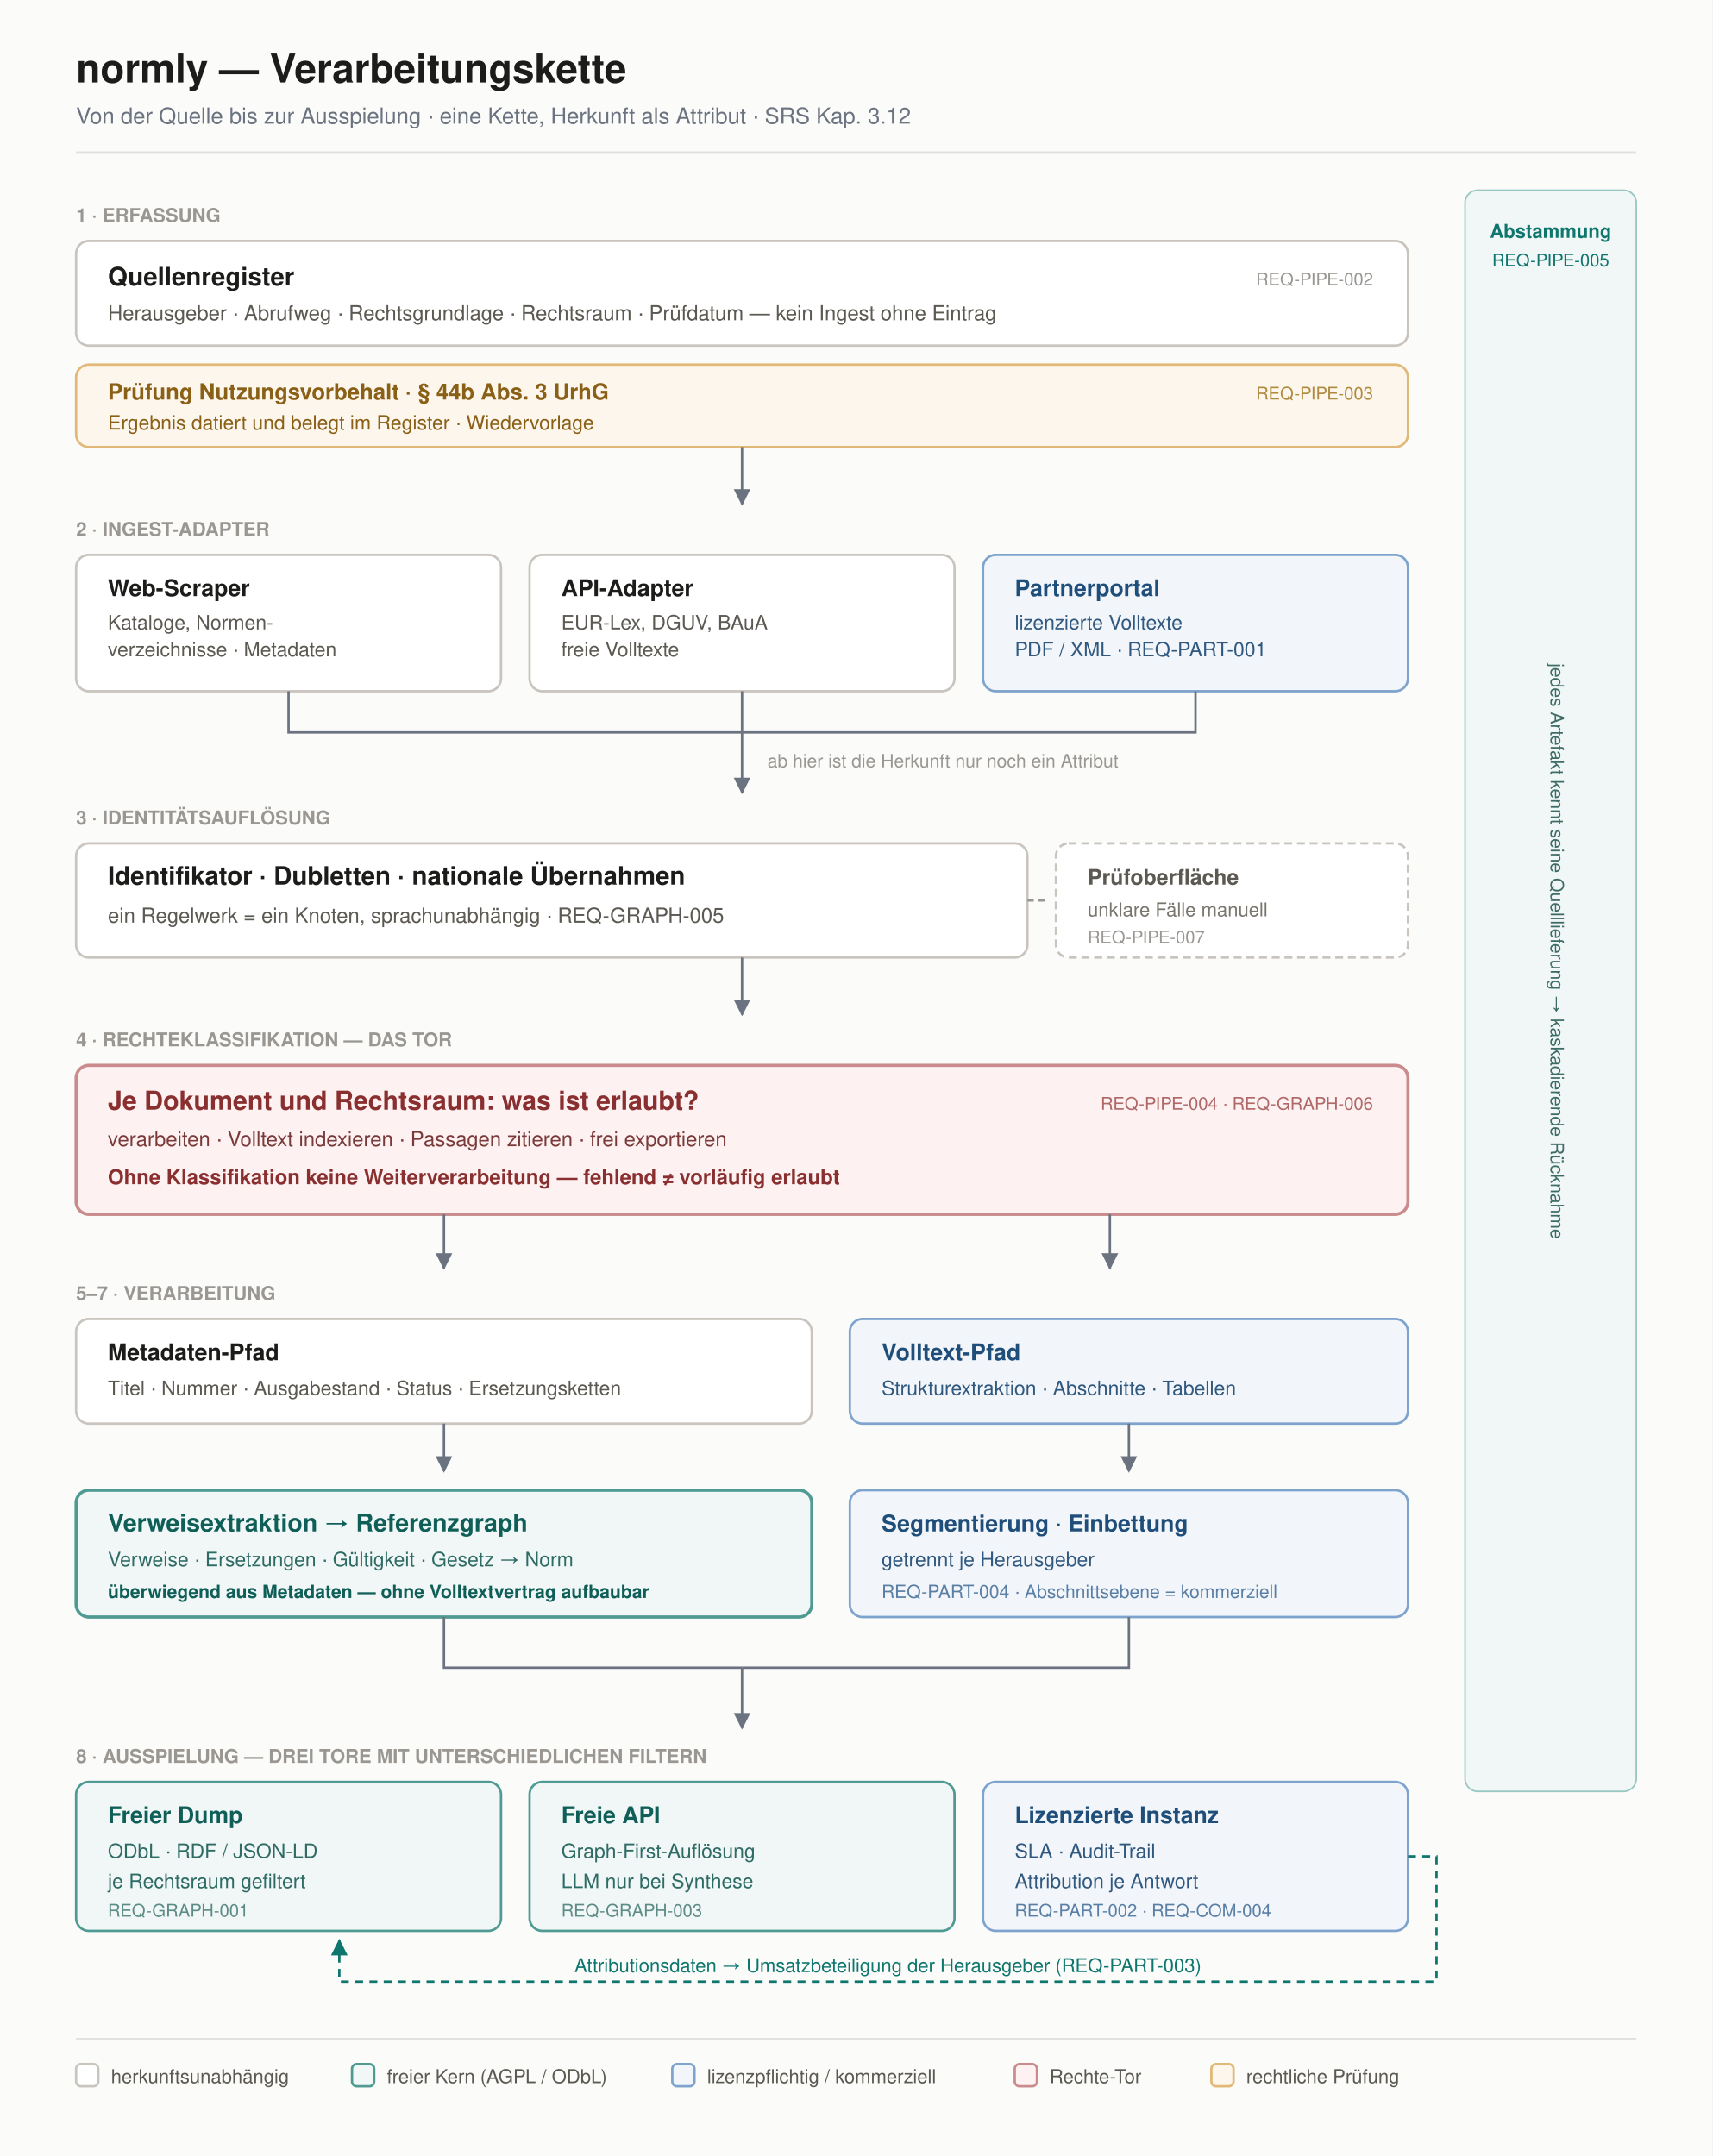
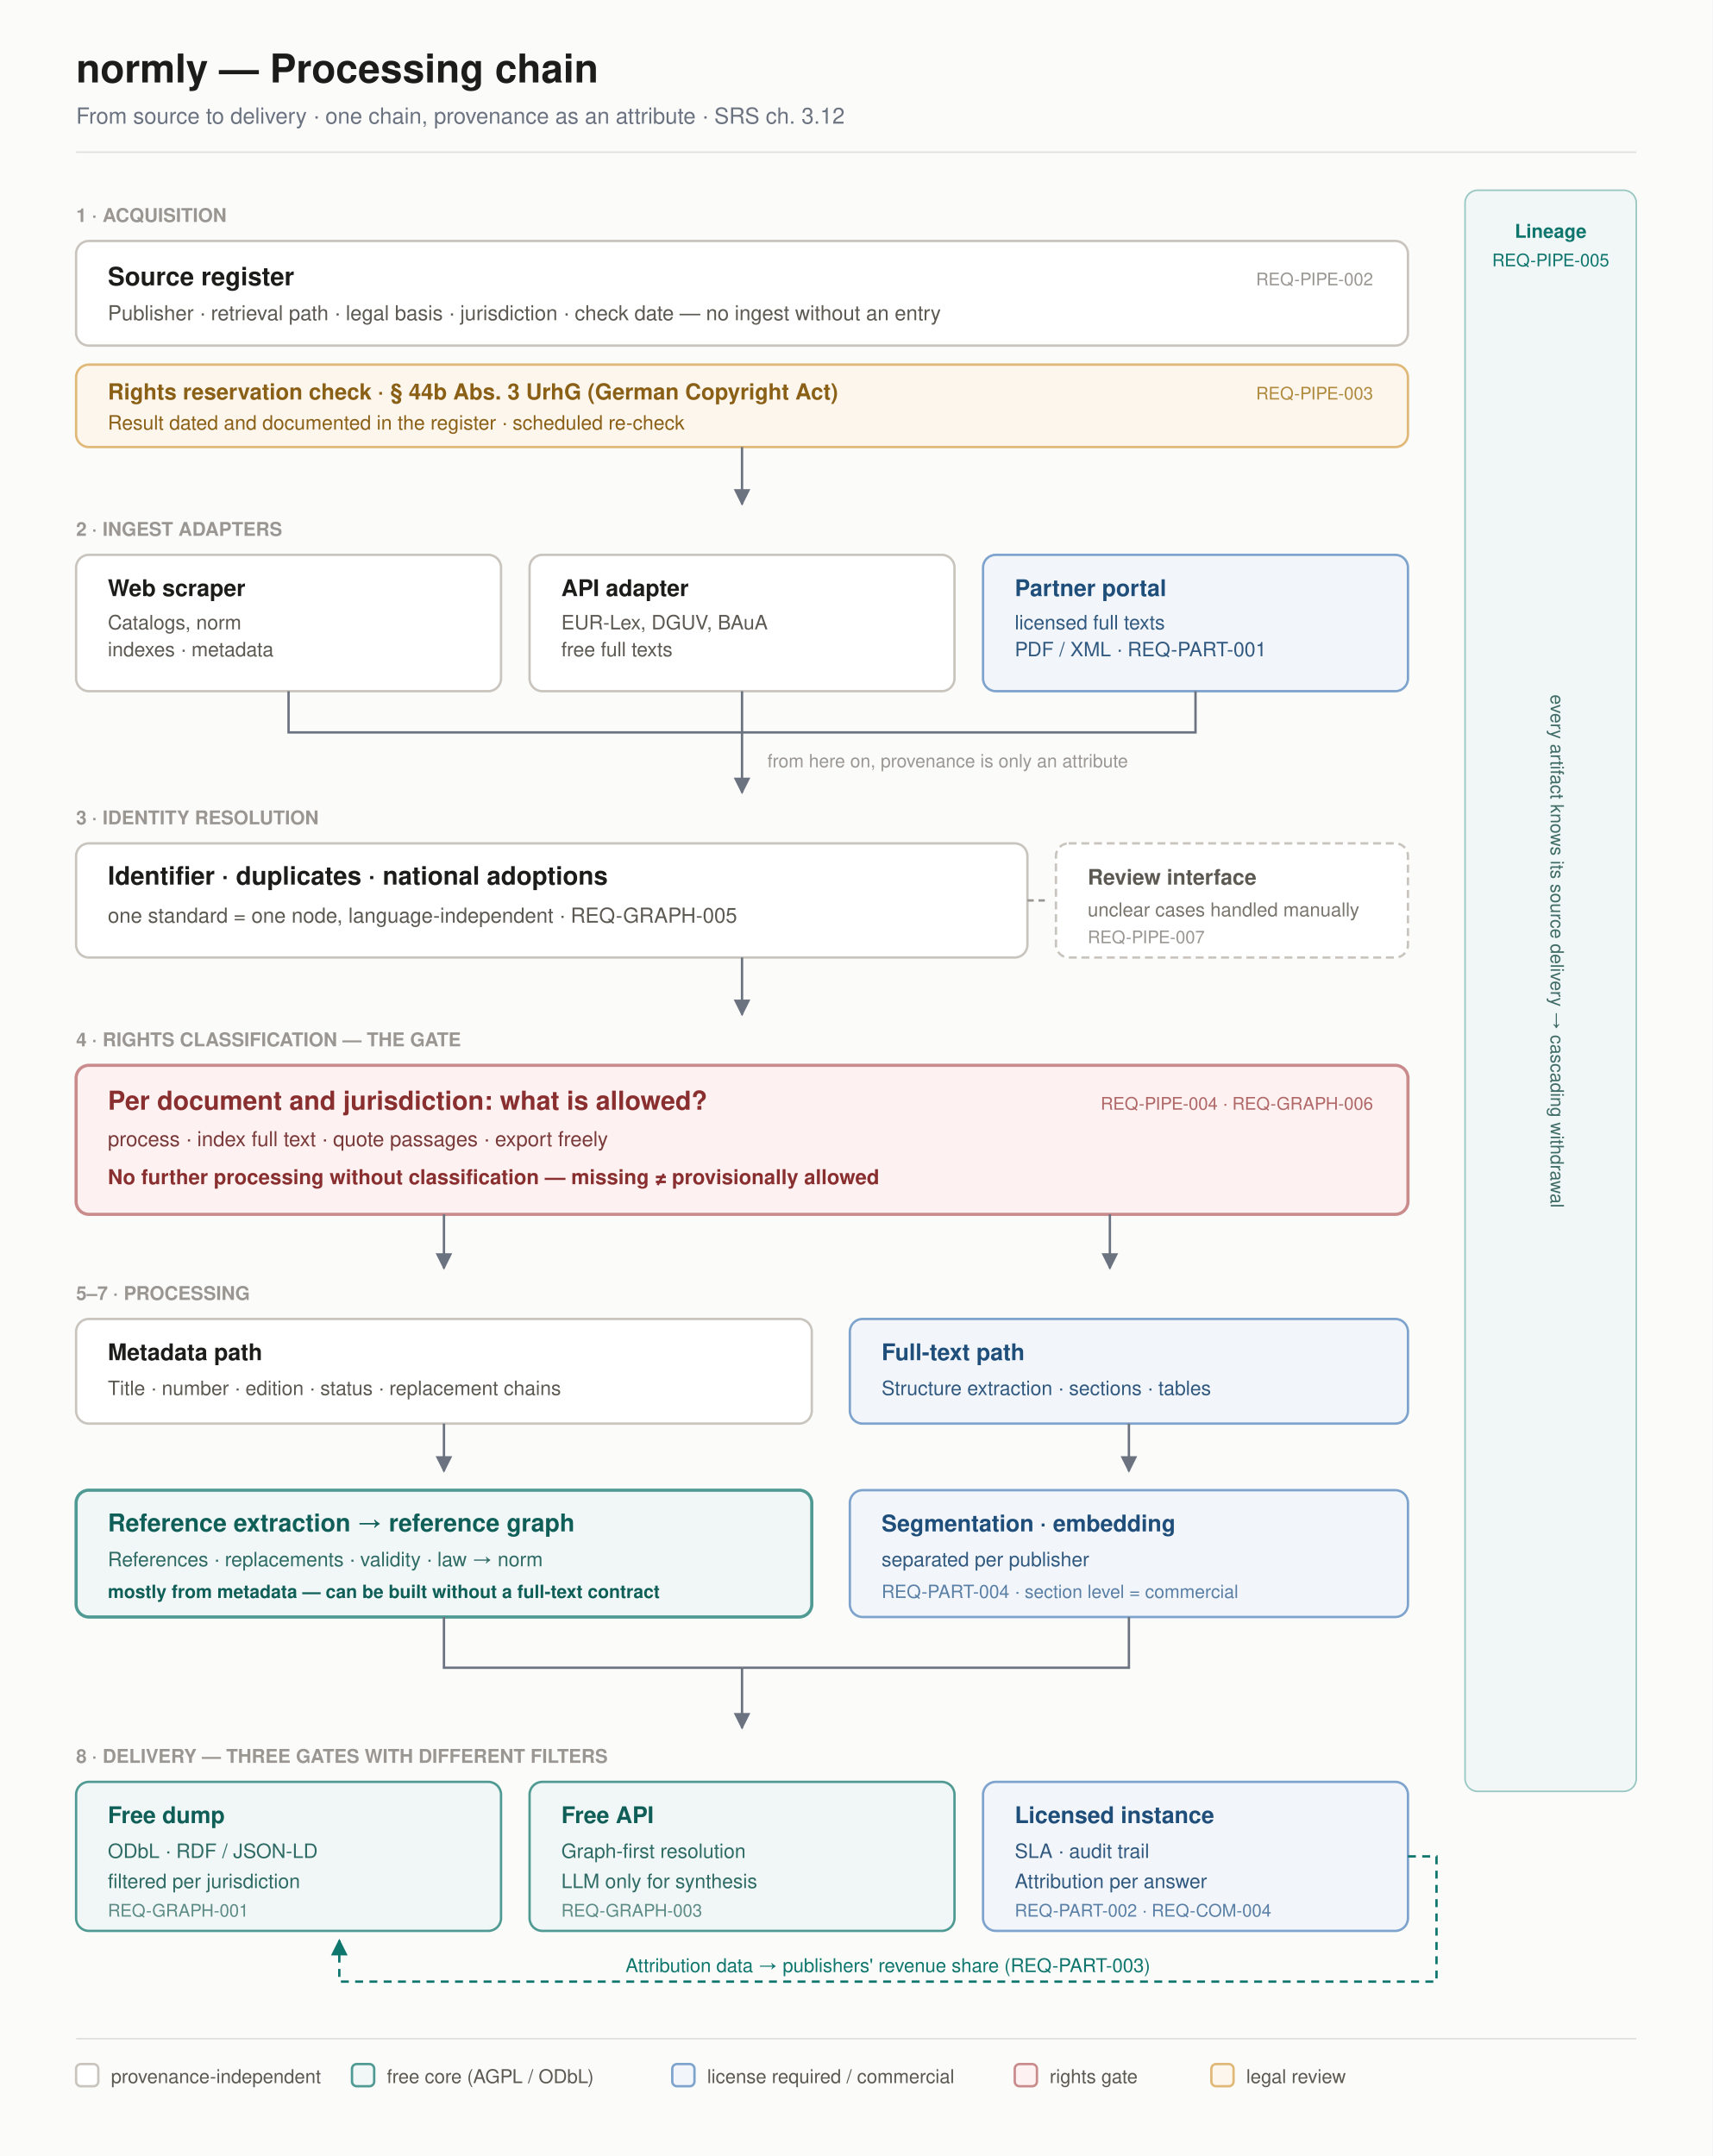
<svg xmlns="http://www.w3.org/2000/svg" viewBox="0 0 1080 1360" width="1080" height="1360" font-family="Segoe UI, Helvetica, Arial, sans-serif">
  <defs>
    <marker id="a" viewBox="0 0 10 10" refX="9" refY="5" markerWidth="7" markerHeight="7" orient="auto-start-reverse">
      <path d="M0 0 L10 5 L0 10 z" fill="#6b7280" />
    </marker>
    <marker id="ag" viewBox="0 0 10 10" refX="9" refY="5" markerWidth="7" markerHeight="7" orient="auto-start-reverse">
      <path d="M0 0 L10 5 L0 10 z" fill="#0f766e" />
    </marker>
  </defs>
  <rect width="1080" height="1360" fill="#fbfbfa" />
-   <text x="48" y="52" font-size="25" font-weight="600" fill="#1c1c1a">normly — Verarbeitungskette</text>
-   <text x="48" y="78" font-size="14" fill="#6b7280">Von der Quelle bis zur Ausspielung · eine Kette, Herkunft als Attribut · SRS Kap. 3.12</text>
+   <text x="48" y="52" font-size="25" font-weight="600" fill="#1c1c1a">normly — Processing chain</text>
+   <text x="48" y="78" font-size="14" fill="#6b7280">From source to delivery · one chain, provenance as an attribute · SRS ch. 3.12</text>
  <line x1="48" y1="96" x2="1032" y2="96" stroke="#e2e0dc" stroke-width="1" />
  <rect x="924" y="120" width="108" height="1010" rx="8" fill="#f0f7f6" stroke="#99c7c1" stroke-width="1" />
-   <text x="978" y="150" font-size="12" font-weight="600" fill="#0f766e" text-anchor="middle">Abstammung</text>
+   <text x="978" y="150" font-size="12" font-weight="600" fill="#0f766e" text-anchor="middle">Lineage</text>
  <text x="978" y="168" font-size="11" fill="#0f766e" text-anchor="middle">REQ-PIPE-005</text>
-   <text x="978" y="600" font-size="11.5" fill="#3f6b66" text-anchor="middle" transform="rotate(90 978 600)">jedes Artefakt kennt seine Quelllieferung → kaskadierende Rücknahme</text>
-   <text x="48" y="140" font-size="12" font-weight="600" fill="#9a9793">1 · ERFASSUNG</text>
+   <text x="978" y="600" font-size="11.5" fill="#3f6b66" text-anchor="middle" transform="rotate(90 978 600)">every artifact knows its source delivery → cascading withdrawal</text>
+   <text x="48" y="140" font-size="12" font-weight="600" fill="#9a9793">1 · ACQUISITION</text>
  <rect x="48" y="152" width="840" height="66" rx="8" fill="#fff" stroke="#c9c5be" stroke-width="1.5" />
-   <text x="68" y="180" font-size="16" font-weight="600" fill="#1c1c1a">Quellenregister</text>
-   <text x="68" y="202" font-size="13" fill="#5c5952">Herausgeber · Abrufweg · Rechtsgrundlage · Rechtsraum · Prüfdatum — kein Ingest ohne Eintrag</text>
+   <text x="68" y="180" font-size="16" font-weight="600" fill="#1c1c1a">Source register</text>
+   <text x="68" y="202" font-size="13" fill="#5c5952">Publisher · retrieval path · legal basis · jurisdiction · check date — no ingest without an entry</text>
  <text x="866" y="180" font-size="11" fill="#9a9793" text-anchor="end">REQ-PIPE-002</text>
  <rect x="48" y="230" width="840" height="52" rx="8" fill="#fdf6ec" stroke="#e0b877" stroke-width="1.5" />
-   <text x="68" y="252" font-size="14" font-weight="600" fill="#8a5f16">Prüfung Nutzungsvorbehalt · § 44b Abs. 3 UrhG</text>
-   <text x="68" y="271" font-size="12.5" fill="#8a5f16">Ergebnis datiert und belegt im Register · Wiedervorlage</text>
+   <text x="68" y="252" font-size="14" font-weight="600" fill="#8a5f16">Rights reservation check · § 44b Abs. 3 UrhG (German Copyright Act)</text>
+   <text x="68" y="271" font-size="12.5" fill="#8a5f16">Result dated and documented in the register · scheduled re-check</text>
  <text x="866" y="252" font-size="11" fill="#b08a3e" text-anchor="end">REQ-PIPE-003</text>
  <line x1="468" y1="282" x2="468" y2="318" stroke="#6b7280" stroke-width="1.5" marker-end="url(#a)" />
-   <text x="48" y="338" font-size="12" font-weight="600" fill="#9a9793">2 · INGEST-ADAPTER</text>
+   <text x="48" y="338" font-size="12" font-weight="600" fill="#9a9793">2 · INGEST ADAPTERS</text>
  <rect x="48" y="350" width="268" height="86" rx="8" fill="#fff" stroke="#c9c5be" stroke-width="1.5" />
-   <text x="68" y="376" font-size="14.5" font-weight="600" fill="#1c1c1a">Web-Scraper</text>
-   <text x="68" y="397" font-size="12.5" fill="#5c5952">Kataloge, Normen-</text>
-   <text x="68" y="414" font-size="12.5" fill="#5c5952">verzeichnisse · Metadaten</text>
+   <text x="68" y="376" font-size="14.5" font-weight="600" fill="#1c1c1a">Web scraper</text>
+   <text x="68" y="397" font-size="12.5" fill="#5c5952">Catalogs, norm</text>
+   <text x="68" y="414" font-size="12.5" fill="#5c5952">indexes · metadata</text>
  <rect x="334" y="350" width="268" height="86" rx="8" fill="#fff" stroke="#c9c5be" stroke-width="1.5" />
-   <text x="354" y="376" font-size="14.5" font-weight="600" fill="#1c1c1a">API-Adapter</text>
+   <text x="354" y="376" font-size="14.5" font-weight="600" fill="#1c1c1a">API adapter</text>
  <text x="354" y="397" font-size="12.5" fill="#5c5952">EUR-Lex, DGUV, BAuA</text>
-   <text x="354" y="414" font-size="12.5" fill="#5c5952">freie Volltexte</text>
+   <text x="354" y="414" font-size="12.5" fill="#5c5952">free full texts</text>
  <rect x="620" y="350" width="268" height="86" rx="8" fill="#f2f6fb" stroke="#7ea3cc" stroke-width="1.5" />
-   <text x="640" y="376" font-size="14.5" font-weight="600" fill="#1e4e79">Partnerportal</text>
-   <text x="640" y="397" font-size="12.5" fill="#31597f">lizenzierte Volltexte</text>
+   <text x="640" y="376" font-size="14.5" font-weight="600" fill="#1e4e79">Partner portal</text>
+   <text x="640" y="397" font-size="12.5" fill="#31597f">licensed full texts</text>
  <text x="640" y="414" font-size="12.5" fill="#31597f">PDF / XML · REQ-PART-001</text>
  <path d="M182 436 L182 462 L468 462" fill="none" stroke="#6b7280" stroke-width="1.5" />
  <path d="M468 436 L468 462" fill="none" stroke="#6b7280" stroke-width="1.5" />
  <path d="M754 436 L754 462 L468 462" fill="none" stroke="#6b7280" stroke-width="1.5" />
  <line x1="468" y1="462" x2="468" y2="500" stroke="#6b7280" stroke-width="1.5" marker-end="url(#a)" />
-   <text x="484" y="484" font-size="11.5" fill="#9a9793">ab hier ist die Herkunft nur noch ein Attribut</text>
-   <text x="48" y="520" font-size="12" font-weight="600" fill="#9a9793">3 · IDENTITÄTSAUFLÖSUNG</text>
+   <text x="484" y="484" font-size="11.5" fill="#9a9793">from here on, provenance is only an attribute</text>
+   <text x="48" y="520" font-size="12" font-weight="600" fill="#9a9793">3 · IDENTITY RESOLUTION</text>
  <rect x="48" y="532" width="600" height="72" rx="8" fill="#fff" stroke="#c9c5be" stroke-width="1.5" />
-   <text x="68" y="558" font-size="16" font-weight="600" fill="#1c1c1a">Identifikator · Dubletten · nationale Übernahmen</text>
-   <text x="68" y="582" font-size="13" fill="#5c5952">ein Regelwerk = ein Knoten, sprachunabhängig · REQ-GRAPH-005</text>
+   <text x="68" y="558" font-size="16" font-weight="600" fill="#1c1c1a">Identifier · duplicates · national adoptions</text>
+   <text x="68" y="582" font-size="13" fill="#5c5952">one standard = one node, language-independent · REQ-GRAPH-005</text>
  <rect x="666" y="532" width="222" height="72" rx="8" fill="#fff" stroke="#c9c5be" stroke-width="1.5" stroke-dasharray="5 3" />
-   <text x="686" y="558" font-size="13.5" font-weight="600" fill="#5c5952">Prüfoberfläche</text>
-   <text x="686" y="578" font-size="12" fill="#7a766e">unklare Fälle manuell</text>
+   <text x="686" y="558" font-size="13.5" font-weight="600" fill="#5c5952">Review interface</text>
+   <text x="686" y="578" font-size="12" fill="#7a766e">unclear cases handled manually</text>
  <text x="686" y="595" font-size="11" fill="#9a9793">REQ-PIPE-007</text>
  <line x1="648" y1="568" x2="662" y2="568" stroke="#9a9793" stroke-width="1.5" stroke-dasharray="4 3" />
  <line x1="468" y1="604" x2="468" y2="640" stroke="#6b7280" stroke-width="1.5" marker-end="url(#a)" />
-   <text x="48" y="660" font-size="12" font-weight="600" fill="#9a9793">4 · RECHTEKLASSIFIKATION — DAS TOR</text>
+   <text x="48" y="660" font-size="12" font-weight="600" fill="#9a9793">4 · RIGHTS CLASSIFICATION — THE GATE</text>
  <rect x="48" y="672" width="840" height="94" rx="8" fill="#fdf1f1" stroke="#c98b8b" stroke-width="2" />
-   <text x="68" y="700" font-size="16.5" font-weight="600" fill="#8a2f2f">Je Dokument und Rechtsraum: was ist erlaubt?</text>
-   <text x="68" y="723" font-size="13" fill="#7a3a3a">verarbeiten · Volltext indexieren · Passagen zitieren · frei exportieren</text>
-   <text x="68" y="747" font-size="13" font-weight="600" fill="#8a2f2f">Ohne Klassifikation keine Weiterverarbeitung — fehlend ≠ vorläufig erlaubt</text>
+   <text x="68" y="700" font-size="16.5" font-weight="600" fill="#8a2f2f">Per document and jurisdiction: what is allowed?</text>
+   <text x="68" y="723" font-size="13" fill="#7a3a3a">process · index full text · quote passages · export freely</text>
+   <text x="68" y="747" font-size="13" font-weight="600" fill="#8a2f2f">No further processing without classification — missing ≠ provisionally allowed</text>
  <text x="866" y="700" font-size="11" fill="#b06767" text-anchor="end">REQ-PIPE-004 · REQ-GRAPH-006</text>
  <path d="M280 766 L280 800" fill="none" stroke="#6b7280" stroke-width="1.5" marker-end="url(#a)" />
  <path d="M700 766 L700 800" fill="none" stroke="#6b7280" stroke-width="1.5" marker-end="url(#a)" />
-   <text x="48" y="820" font-size="12" font-weight="600" fill="#9a9793">5–7 · VERARBEITUNG</text>
+   <text x="48" y="820" font-size="12" font-weight="600" fill="#9a9793">5–7 · PROCESSING</text>
  <rect x="48" y="832" width="464" height="66" rx="8" fill="#fff" stroke="#c9c5be" stroke-width="1.5" />
-   <text x="68" y="858" font-size="14.5" font-weight="600" fill="#1c1c1a">Metadaten-Pfad</text>
-   <text x="68" y="880" font-size="12.5" fill="#5c5952">Titel · Nummer · Ausgabestand · Status · Ersetzungsketten</text>
+   <text x="68" y="858" font-size="14.5" font-weight="600" fill="#1c1c1a">Metadata path</text>
+   <text x="68" y="880" font-size="12.5" fill="#5c5952">Title · number · edition · status · replacement chains</text>
  <rect x="536" y="832" width="352" height="66" rx="8" fill="#f2f6fb" stroke="#7ea3cc" stroke-width="1.5" />
-   <text x="556" y="858" font-size="14.5" font-weight="600" fill="#1e4e79">Volltext-Pfad</text>
-   <text x="556" y="880" font-size="12.5" fill="#31597f">Strukturextraktion · Abschnitte · Tabellen</text>
+   <text x="556" y="858" font-size="14.5" font-weight="600" fill="#1e4e79">Full-text path</text>
+   <text x="556" y="880" font-size="12.5" fill="#31597f">Structure extraction · sections · tables</text>
  <line x1="280" y1="898" x2="280" y2="928" stroke="#6b7280" stroke-width="1.5" marker-end="url(#a)" />
  <line x1="712" y1="898" x2="712" y2="928" stroke="#6b7280" stroke-width="1.5" marker-end="url(#a)" />
  <rect x="48" y="940" width="464" height="80" rx="8" fill="#f0f7f6" stroke="#4f9a92" stroke-width="2" />
-   <text x="68" y="966" font-size="15.5" font-weight="600" fill="#0f5f58">Verweisextraktion → Referenzgraph</text>
-   <text x="68" y="988" font-size="12.5" fill="#2f6b65">Verweise · Ersetzungen · Gültigkeit · Gesetz → Norm</text>
-   <text x="68" y="1008" font-size="11.5" font-weight="600" fill="#0f5f58">überwiegend aus Metadaten — ohne Volltextvertrag aufbaubar</text>
+   <text x="68" y="966" font-size="15.5" font-weight="600" fill="#0f5f58">Reference extraction → reference graph</text>
+   <text x="68" y="988" font-size="12.5" fill="#2f6b65">References · replacements · validity · law → norm</text>
+   <text x="68" y="1008" font-size="11.5" font-weight="600" fill="#0f5f58">mostly from metadata — can be built without a full-text contract</text>
  <rect x="536" y="940" width="352" height="80" rx="8" fill="#f2f6fb" stroke="#7ea3cc" stroke-width="1.5" />
-   <text x="556" y="966" font-size="14.5" font-weight="600" fill="#1e4e79">Segmentierung · Einbettung</text>
-   <text x="556" y="988" font-size="12.5" fill="#31597f">getrennt je Herausgeber</text>
-   <text x="556" y="1008" font-size="11.5" fill="#5a7fa5">REQ-PART-004 · Abschnittsebene = kommerziell</text>
+   <text x="556" y="966" font-size="14.5" font-weight="600" fill="#1e4e79">Segmentation · embedding</text>
+   <text x="556" y="988" font-size="12.5" fill="#31597f">separated per publisher</text>
+   <text x="556" y="1008" font-size="11.5" fill="#5a7fa5">REQ-PART-004 · section level = commercial</text>
  <path d="M280 1020 L280 1052 L468 1052" fill="none" stroke="#6b7280" stroke-width="1.5" />
  <path d="M712 1020 L712 1052 L468 1052" fill="none" stroke="#6b7280" stroke-width="1.5" />
  <line x1="468" y1="1052" x2="468" y2="1090" stroke="#6b7280" stroke-width="1.5" marker-end="url(#a)" />
-   <text x="48" y="1112" font-size="12" font-weight="600" fill="#9a9793">8 · AUSSPIELUNG — DREI TORE MIT UNTERSCHIEDLICHEN FILTERN</text>
+   <text x="48" y="1112" font-size="12" font-weight="600" fill="#9a9793">8 · DELIVERY — THREE GATES WITH DIFFERENT FILTERS</text>
  <rect x="48" y="1124" width="268" height="94" rx="8" fill="#f0f7f6" stroke="#4f9a92" stroke-width="1.5" />
-   <text x="68" y="1150" font-size="14.5" font-weight="600" fill="#0f5f58">Freier Dump</text>
+   <text x="68" y="1150" font-size="14.5" font-weight="600" fill="#0f5f58">Free dump</text>
  <text x="68" y="1172" font-size="12.5" fill="#2f6b65">ODbL · RDF / JSON-LD</text>
-   <text x="68" y="1191" font-size="12.5" fill="#2f6b65">je Rechtsraum gefiltert</text>
+   <text x="68" y="1191" font-size="12.5" fill="#2f6b65">filtered per jurisdiction</text>
  <text x="68" y="1209" font-size="11" fill="#5d8b86">REQ-GRAPH-001</text>
  <rect x="334" y="1124" width="268" height="94" rx="8" fill="#f0f7f6" stroke="#4f9a92" stroke-width="1.5" />
-   <text x="354" y="1150" font-size="14.5" font-weight="600" fill="#0f5f58">Freie API</text>
-   <text x="354" y="1172" font-size="12.5" fill="#2f6b65">Graph-First-Auflösung</text>
-   <text x="354" y="1191" font-size="12.5" fill="#2f6b65">LLM nur bei Synthese</text>
+   <text x="354" y="1150" font-size="14.5" font-weight="600" fill="#0f5f58">Free API</text>
+   <text x="354" y="1172" font-size="12.5" fill="#2f6b65">Graph-first resolution</text>
+   <text x="354" y="1191" font-size="12.5" fill="#2f6b65">LLM only for synthesis</text>
  <text x="354" y="1209" font-size="11" fill="#5d8b86">REQ-GRAPH-003</text>
  <rect x="620" y="1124" width="268" height="94" rx="8" fill="#f2f6fb" stroke="#7ea3cc" stroke-width="1.5" />
-   <text x="640" y="1150" font-size="14.5" font-weight="600" fill="#1e4e79">Lizenzierte Instanz</text>
-   <text x="640" y="1172" font-size="12.5" fill="#31597f">SLA · Audit-Trail</text>
-   <text x="640" y="1191" font-size="12.5" fill="#31597f">Attribution je Antwort</text>
+   <text x="640" y="1150" font-size="14.5" font-weight="600" fill="#1e4e79">Licensed instance</text>
+   <text x="640" y="1172" font-size="12.5" fill="#31597f">SLA · audit trail</text>
+   <text x="640" y="1191" font-size="12.5" fill="#31597f">Attribution per answer</text>
  <text x="640" y="1209" font-size="11" fill="#5a7fa5">REQ-PART-002 · REQ-COM-004</text>
  <path d="M888 1171 L906 1171 L906 1250 L214 1250 L214 1224" fill="none" stroke="#0f766e" stroke-width="1.5" stroke-dasharray="5 4" marker-end="url(#ag)" />
-   <text x="560" y="1244" font-size="12" fill="#0f766e" text-anchor="middle">Attributionsdaten → Umsatzbeteiligung der Herausgeber (REQ-PART-003)</text>
+   <text x="560" y="1244" font-size="12" fill="#0f766e" text-anchor="middle">Attribution data → publishers' revenue share (REQ-PART-003)</text>
  <line x1="48" y1="1286" x2="1032" y2="1286" stroke="#e2e0dc" stroke-width="1" />
  <rect x="48" y="1302" width="14" height="14" rx="3" fill="#fff" stroke="#c9c5be" stroke-width="1.5" />
-   <text x="70" y="1314" font-size="12" fill="#5c5952">herkunftsunabhängig</text>
+   <text x="70" y="1314" font-size="12" fill="#5c5952">provenance-independent</text>
  <rect x="222" y="1302" width="14" height="14" rx="3" fill="#f0f7f6" stroke="#4f9a92" stroke-width="1.5" />
-   <text x="244" y="1314" font-size="12" fill="#5c5952">freier Kern (AGPL / ODbL)</text>
+   <text x="244" y="1314" font-size="12" fill="#5c5952">free core (AGPL / ODbL)</text>
  <rect x="424" y="1302" width="14" height="14" rx="3" fill="#f2f6fb" stroke="#7ea3cc" stroke-width="1.5" />
-   <text x="446" y="1314" font-size="12" fill="#5c5952">lizenzpflichtig / kommerziell</text>
+   <text x="446" y="1314" font-size="12" fill="#5c5952">license required / commercial</text>
  <rect x="640" y="1302" width="14" height="14" rx="3" fill="#fdf1f1" stroke="#c98b8b" stroke-width="1.5" />
-   <text x="662" y="1314" font-size="12" fill="#5c5952">Rechte-Tor</text>
+   <text x="662" y="1314" font-size="12" fill="#5c5952">rights gate</text>
  <rect x="764" y="1302" width="14" height="14" rx="3" fill="#fdf6ec" stroke="#e0b877" stroke-width="1.5" />
-   <text x="786" y="1314" font-size="12" fill="#5c5952">rechtliche Prüfung</text>
+   <text x="786" y="1314" font-size="12" fill="#5c5952">legal review</text>
</svg>
